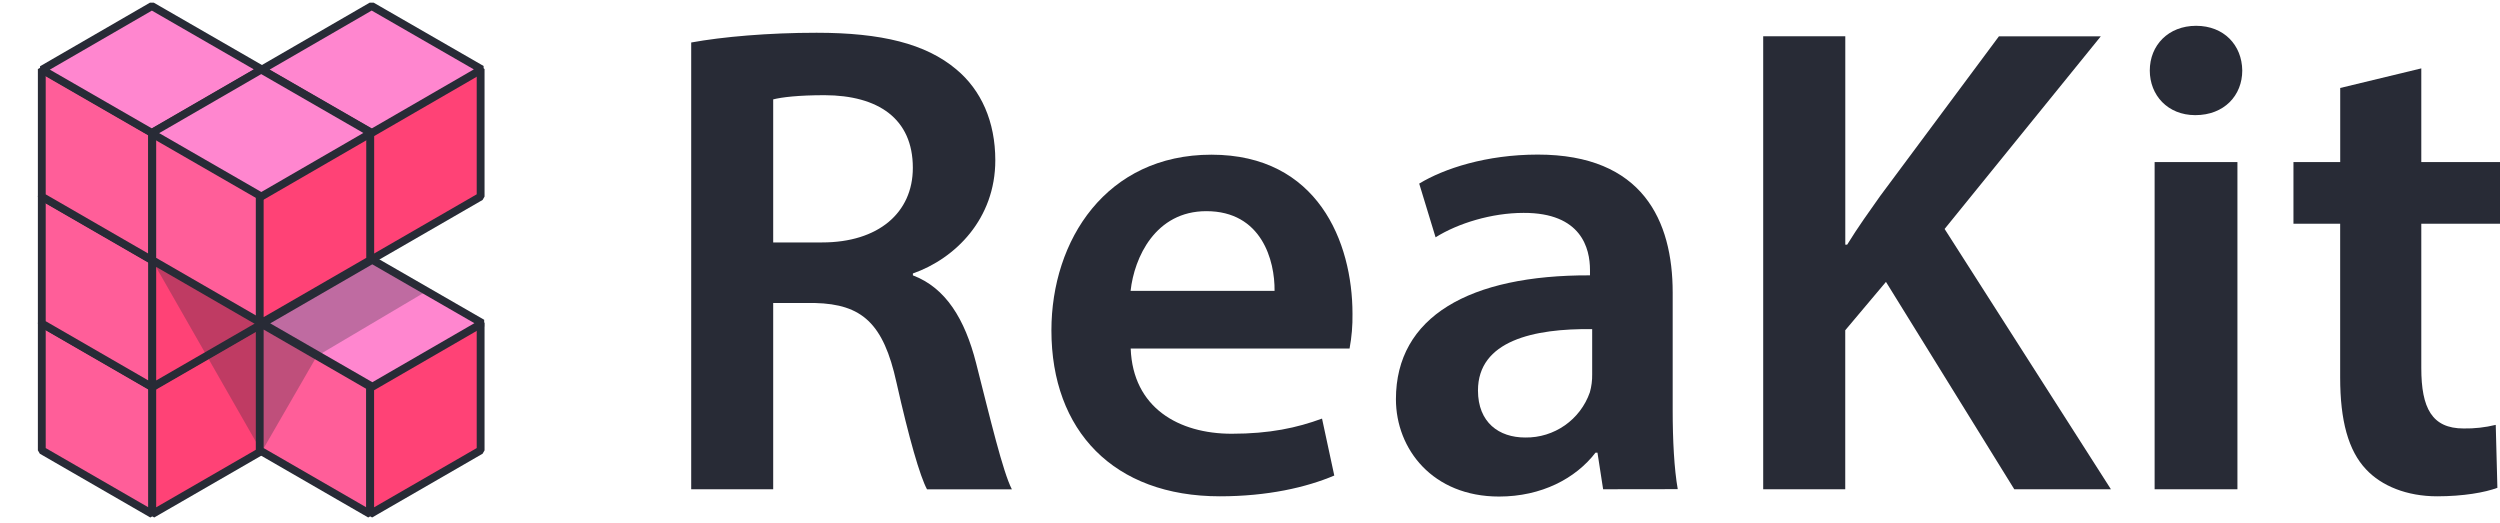
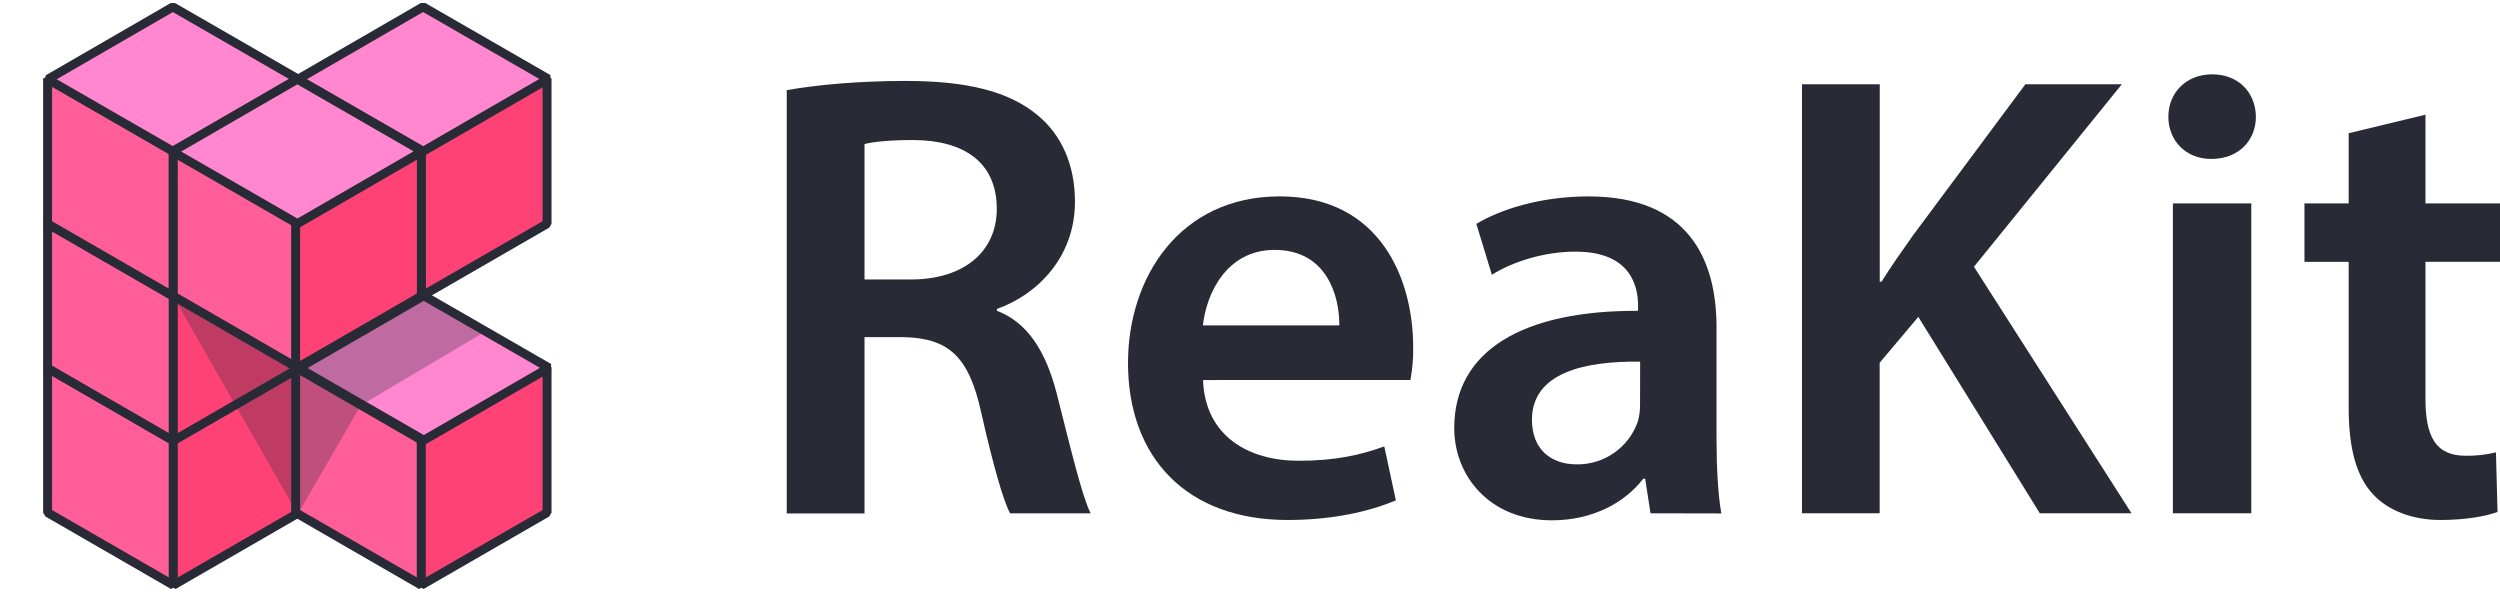
- <svg xmlns="http://www.w3.org/2000/svg" viewBox="0 0 957.07 200">
+ <svg xmlns="http://www.w3.org/2000/svg" viewBox="0 0 840.84 200">
  <defs>
    <style>.cls-1,.cls-5{fill:#282b36;}.cls-2{fill:#ff5e99;}.cls-2,.cls-3,.cls-4{stroke:#282b36;stroke-linejoin:bevel;stroke-width:3px;}.cls-3{fill:#ff4276;}.cls-4{fill:#ff86cf;}.cls-5{opacity:0.3;}.cls-6{fill:none;}</style>
  </defs>
  <g id="Layer_2" data-name="Layer 2">
    <g id="Layer_3" data-name="Layer 3">
-       <path class="cls-1" d="M264.61,16.27c12-2.2,29.64-3.73,48-3.73,24.84,0,41.8,4.19,53.47,14,9.55,7.94,14.95,20,14.95,34.83,0,22.33-15.18,37.56-31.55,43.32v.73c12.57,4.76,19.89,16.71,24.19,33.56,5.52,21.7,10.24,41.59,13.7,48.34H354.88c-2.69-5-6.84-19.34-11.69-40.91C338.22,123.78,330,116.45,312,116H296V187.3H264.61ZM296,92.81h18.75c21.48,0,34.71-11.33,34.71-28.56,0-18.87-13.29-27.74-33.77-27.81-10.05,0-16.46.78-19.69,1.61Z" />
-       <path class="cls-1" d="M432.86,133.43c.84,22.7,18.41,32.62,38.68,32.62,14.57,0,25-2.28,34.57-5.8l4.69,21.8C500.07,186.6,485.21,190,467,190c-40.67,0-64.49-25.13-64.49-63.51,0-34.56,21-67.27,61.26-67.27,40.71,0,54,33.47,54,60.91a66.66,66.66,0,0,1-1.12,13.3Zm55.08-22.07c.14-11.6-4.9-30.52-26.12-30.52-19.49,0-27.6,17.7-29,30.52Z" />
-       <path class="cls-1" d="M613.72,187.3l-2.16-14h-.76c-7.6,9.89-20.7,16.79-36.92,16.79-25.41,0-39.48-18.16-39.48-37.26,0-31.6,28.16-47.6,74.29-47.42v-2.07c0-8.23-3.26-21.92-25.43-21.84-12.27,0-25.14,4-33.68,9.35l-6.27-20.56c9.46-5.75,25.68-11.11,45.4-11.11,40.17,0,51.64,25.33,51.64,52.81v45.1c0,11.38.57,22.43,1.94,30.17ZM609.53,126c-22.35-.29-43.72,4.42-43.72,23.49,0,12.26,8.05,18,18.05,18a25.79,25.79,0,0,0,24.79-17.33,23.94,23.94,0,0,0,.88-6.88Z" />
-       <path class="cls-1" d="M675,13.89h31.43V93.66h.72C711.24,87,715.68,80.85,719.81,75l45.43-61.09h39L744.45,87.65l63.67,99.65h-37L722,107.91l-15.59,18.52V187.3H675Z" />
-       <path class="cls-1" d="M858.4,27c0,9.46-6.83,17.08-18,17.08C829.85,44.07,823,36.45,823,27c0-9.65,7.09-17.12,17.73-17.12S858.29,17.26,858.4,27ZM824.85,187.3V62.05h31.7V187.3Z" />
-       <path class="cls-1" d="M926.94,26.18V62.05h30.13V85.64H926.94v55.27c0,15.33,4.08,23.12,16.19,23.12a48.09,48.09,0,0,0,12.31-1.38l.63,24.1C951.32,188.53,943,190,933,190c-11.64,0-21.33-4-27.21-10.32-6.81-7.19-9.91-18.72-9.91-35.13V85.64H878V62.05H895.9V33.68Z" />
+       <path class="cls-1" d="M264.61,30.33c10-1.83,24.66-3.11,40-3.11,20.68,0,34.79,3.49,44.5,11.63,7.95,6.61,12.44,16.61,12.44,29,0,18.59-12.63,31.26-26.25,36.05v.62c10.46,4,16.55,13.9,20.13,27.92,4.59,18.06,8.52,34.61,11.4,40.22H339.73c-2.24-4.17-5.69-16.09-9.73-34-4.13-18.81-11-24.91-26-25.26H290.77v59.3H264.61ZM290.77,94h15.59c17.88,0,28.89-9.42,28.89-23.76,0-15.7-11.06-23.08-28.1-23.14-8.36,0-13.69.65-16.38,1.34Z" />
+       <path class="cls-1" d="M404.62,127.82c.7,18.89,15.32,27.15,32.19,27.15,12.12,0,20.8-1.9,28.77-4.83l3.9,18.14c-8.93,3.78-21.3,6.61-36.43,6.61-33.84,0-53.66-20.9-53.66-52.84,0-28.77,17.45-56,51-56,33.88,0,44.91,27.86,44.91,50.69a54.61,54.61,0,0,1-.93,11.07Zm45.84-18.37c.11-9.65-4.08-25.4-21.74-25.4-16.22,0-23,14.74-24.14,25.4Z" />
+       <path class="cls-1" d="M555.13,172.64,553.32,161h-.63c-6.32,8.23-17.23,14-30.72,14-21.14,0-32.86-15.11-32.86-31,0-26.3,23.44-39.62,61.83-39.46v-1.73c0-6.85-2.72-18.24-21.17-18.17-10.21,0-20.91,3.29-28,7.78l-5.22-17.11c7.87-4.78,21.37-9.25,37.78-9.25,33.43,0,43,21.08,43,44v37.53c0,9.47.47,18.67,1.62,25.1Zm-3.49-51c-18.6-.25-36.39,3.67-36.39,19.54,0,10.21,6.7,15,15,15a21.45,21.45,0,0,0,20.62-14.43,19.79,19.79,0,0,0,.74-5.73Z" />
+       <path class="cls-1" d="M606.07,28.34h26.16V94.73h.6c3.44-5.52,7.14-10.66,10.57-15.55l37.81-50.84h32.44L663.91,89.72l53,82.92H686.07L645.2,106.58l-13,15.42v50.64H606.07Z" />
+       <path class="cls-1" d="M758.74,39.25c0,7.87-5.69,14.21-15,14.21-8.73,0-14.47-6.34-14.44-14.21,0-8,5.91-14.25,14.76-14.25S758.64,31.15,758.74,39.25ZM730.82,172.64V68.42h26.37V172.64Z" />
+       <path class="cls-1" d="M815.77,38.57V68.42h25.07V88.05H815.77v46c0,12.75,3.39,19.23,13.48,19.23a40.11,40.11,0,0,0,10.23-1.14l.53,20.05c-4,1.48-10.87,2.7-19.18,2.7-9.68,0-17.75-3.3-22.65-8.59-5.66-6-8.24-15.57-8.24-29.23v-49H775.07V68.42h14.87V44.81Z" />
      <polygon class="cls-2" points="16 172.4 58.29 196.81 58.29 147.99 16 123.57 16 172.4" />
      <polygon class="cls-3" points="58.29 147.99 100.57 123.57 100.57 172.4 58.29 196.81 58.29 147.99" />
      <polygon class="cls-4" points="58.14 99.46 100.23 123.72 58.18 148.05 16.08 123.79 58.14 99.46" />
      <polygon class="cls-2" points="99.43 172.4 141.71 196.81 141.71 147.99 99.43 123.57 99.43 172.4" />
      <polygon class="cls-3" points="141.71 147.99 184 123.57 184 172.4 141.71 196.81 141.71 147.99" />
      <polygon class="cls-4" points="142.51 99.46 184.61 123.72 142.55 148.05 100.45 123.79 142.51 99.46" />
      <polygon class="cls-2" points="16 123.83 58.29 148.25 58.29 99.42 16 75.01 16 123.83" />
      <polygon class="cls-3" points="58.29 99.42 100.57 75.01 100.57 123.83 58.29 148.25 58.29 99.42" />
      <polygon class="cls-4" points="58.14 50.89 100.23 75.15 58.18 99.48 16.08 75.22 58.14 50.89" />
      <polygon class="cls-2" points="16 75.27 58.29 99.68 58.29 50.85 16 26.44 16 75.27" />
      <polygon class="cls-4" points="58.29 50.85 100.57 26.44 100.57 75.27 58.29 99.68 58.29 50.85" />
      <polygon class="cls-4" points="58.14 2.33 100.23 26.59 58.18 50.91 16.08 26.66 58.14 2.33" />
      <polygon class="cls-4" points="99.43 75.25 141.71 99.66 141.71 50.83 99.43 26.42 99.43 75.25" />
      <polygon class="cls-3" points="141.71 50.83 184 26.42 184 75.25 141.71 99.66 141.71 50.83" />
      <polygon class="cls-4" points="142.29 2.31 184.39 26.56 142.33 50.89 100.23 26.64 142.29 2.31" />
      <polygon class="cls-2" points="58.29 99.58 100.57 124 100.57 75.17 58.29 50.76 58.29 99.58" />
      <polygon class="cls-3" points="99.43 75.17 141.71 50.76 141.71 99.58 99.43 124 99.43 75.17" />
      <polygon class="cls-4" points="100 26.64 142.1 50.9 100.04 75.23 57.94 50.97 100 26.64" />
      <polygon class="cls-5" points="58.14 99.46 99.67 124.1 142.51 99.46 163.37 111.43 121.3 136.33 100.16 172.95 58.14 99.46" />
      <rect class="cls-6" width="200" height="200" />
    </g>
  </g>
</svg>
